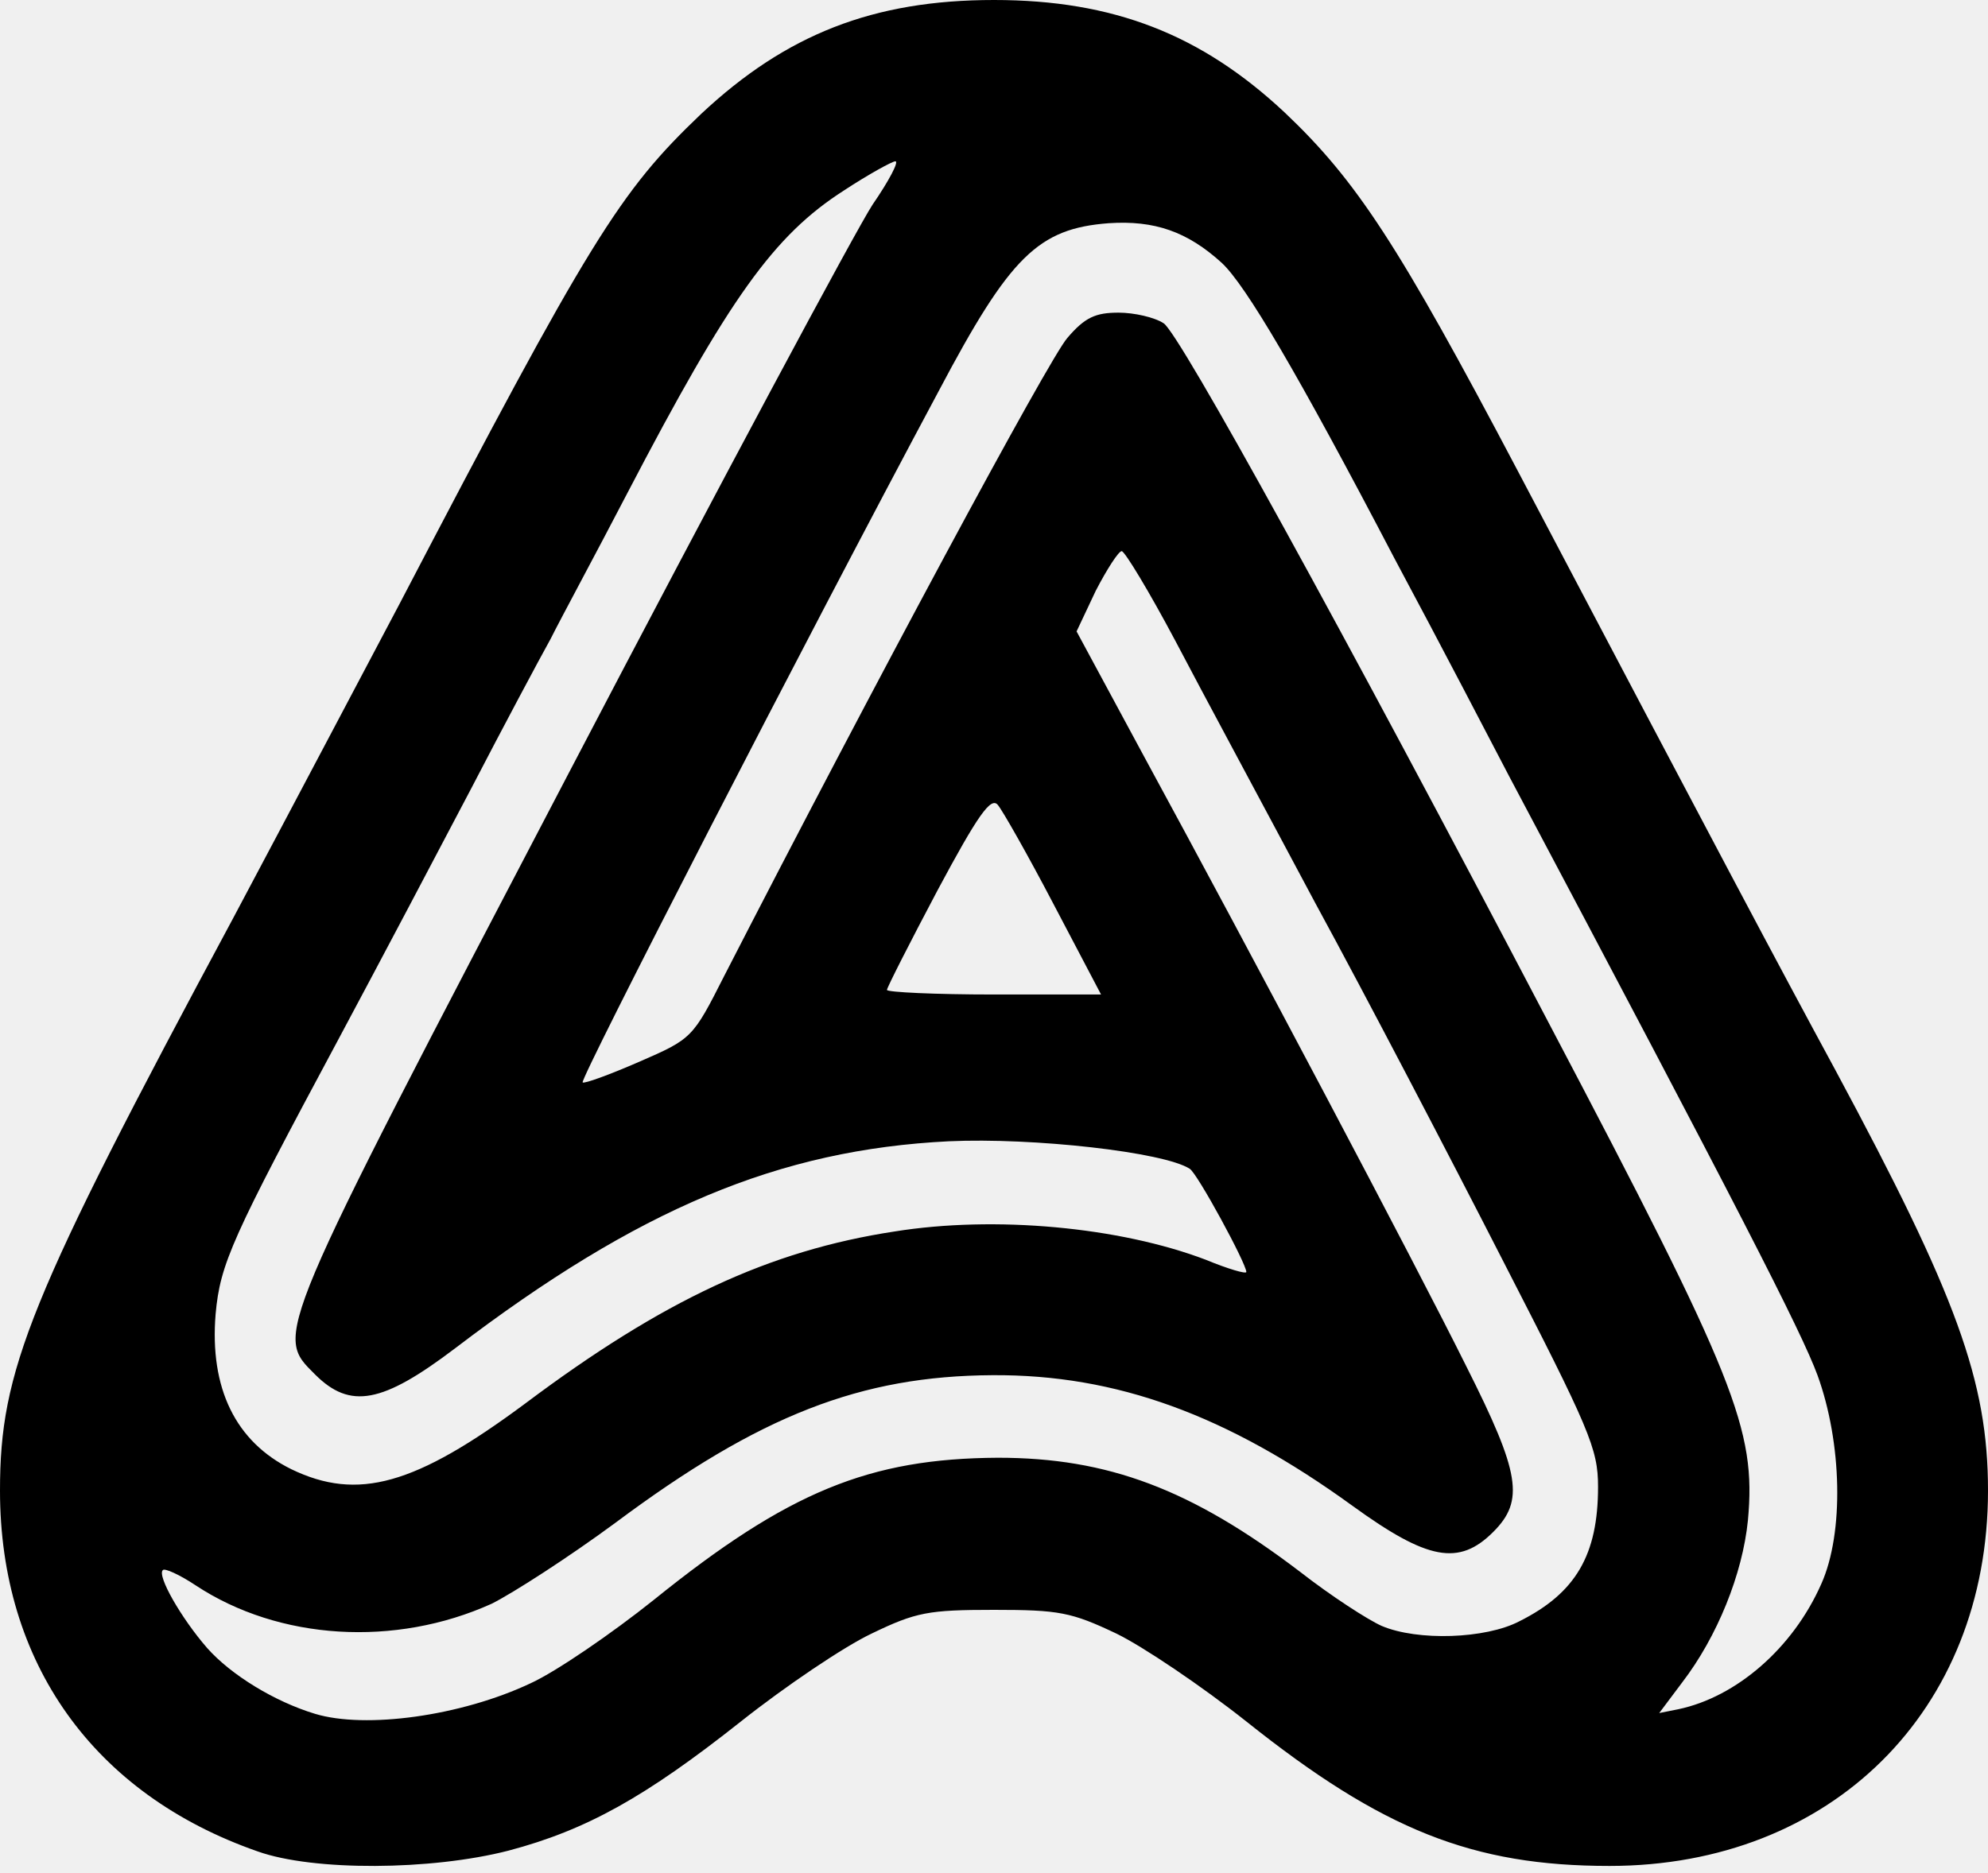
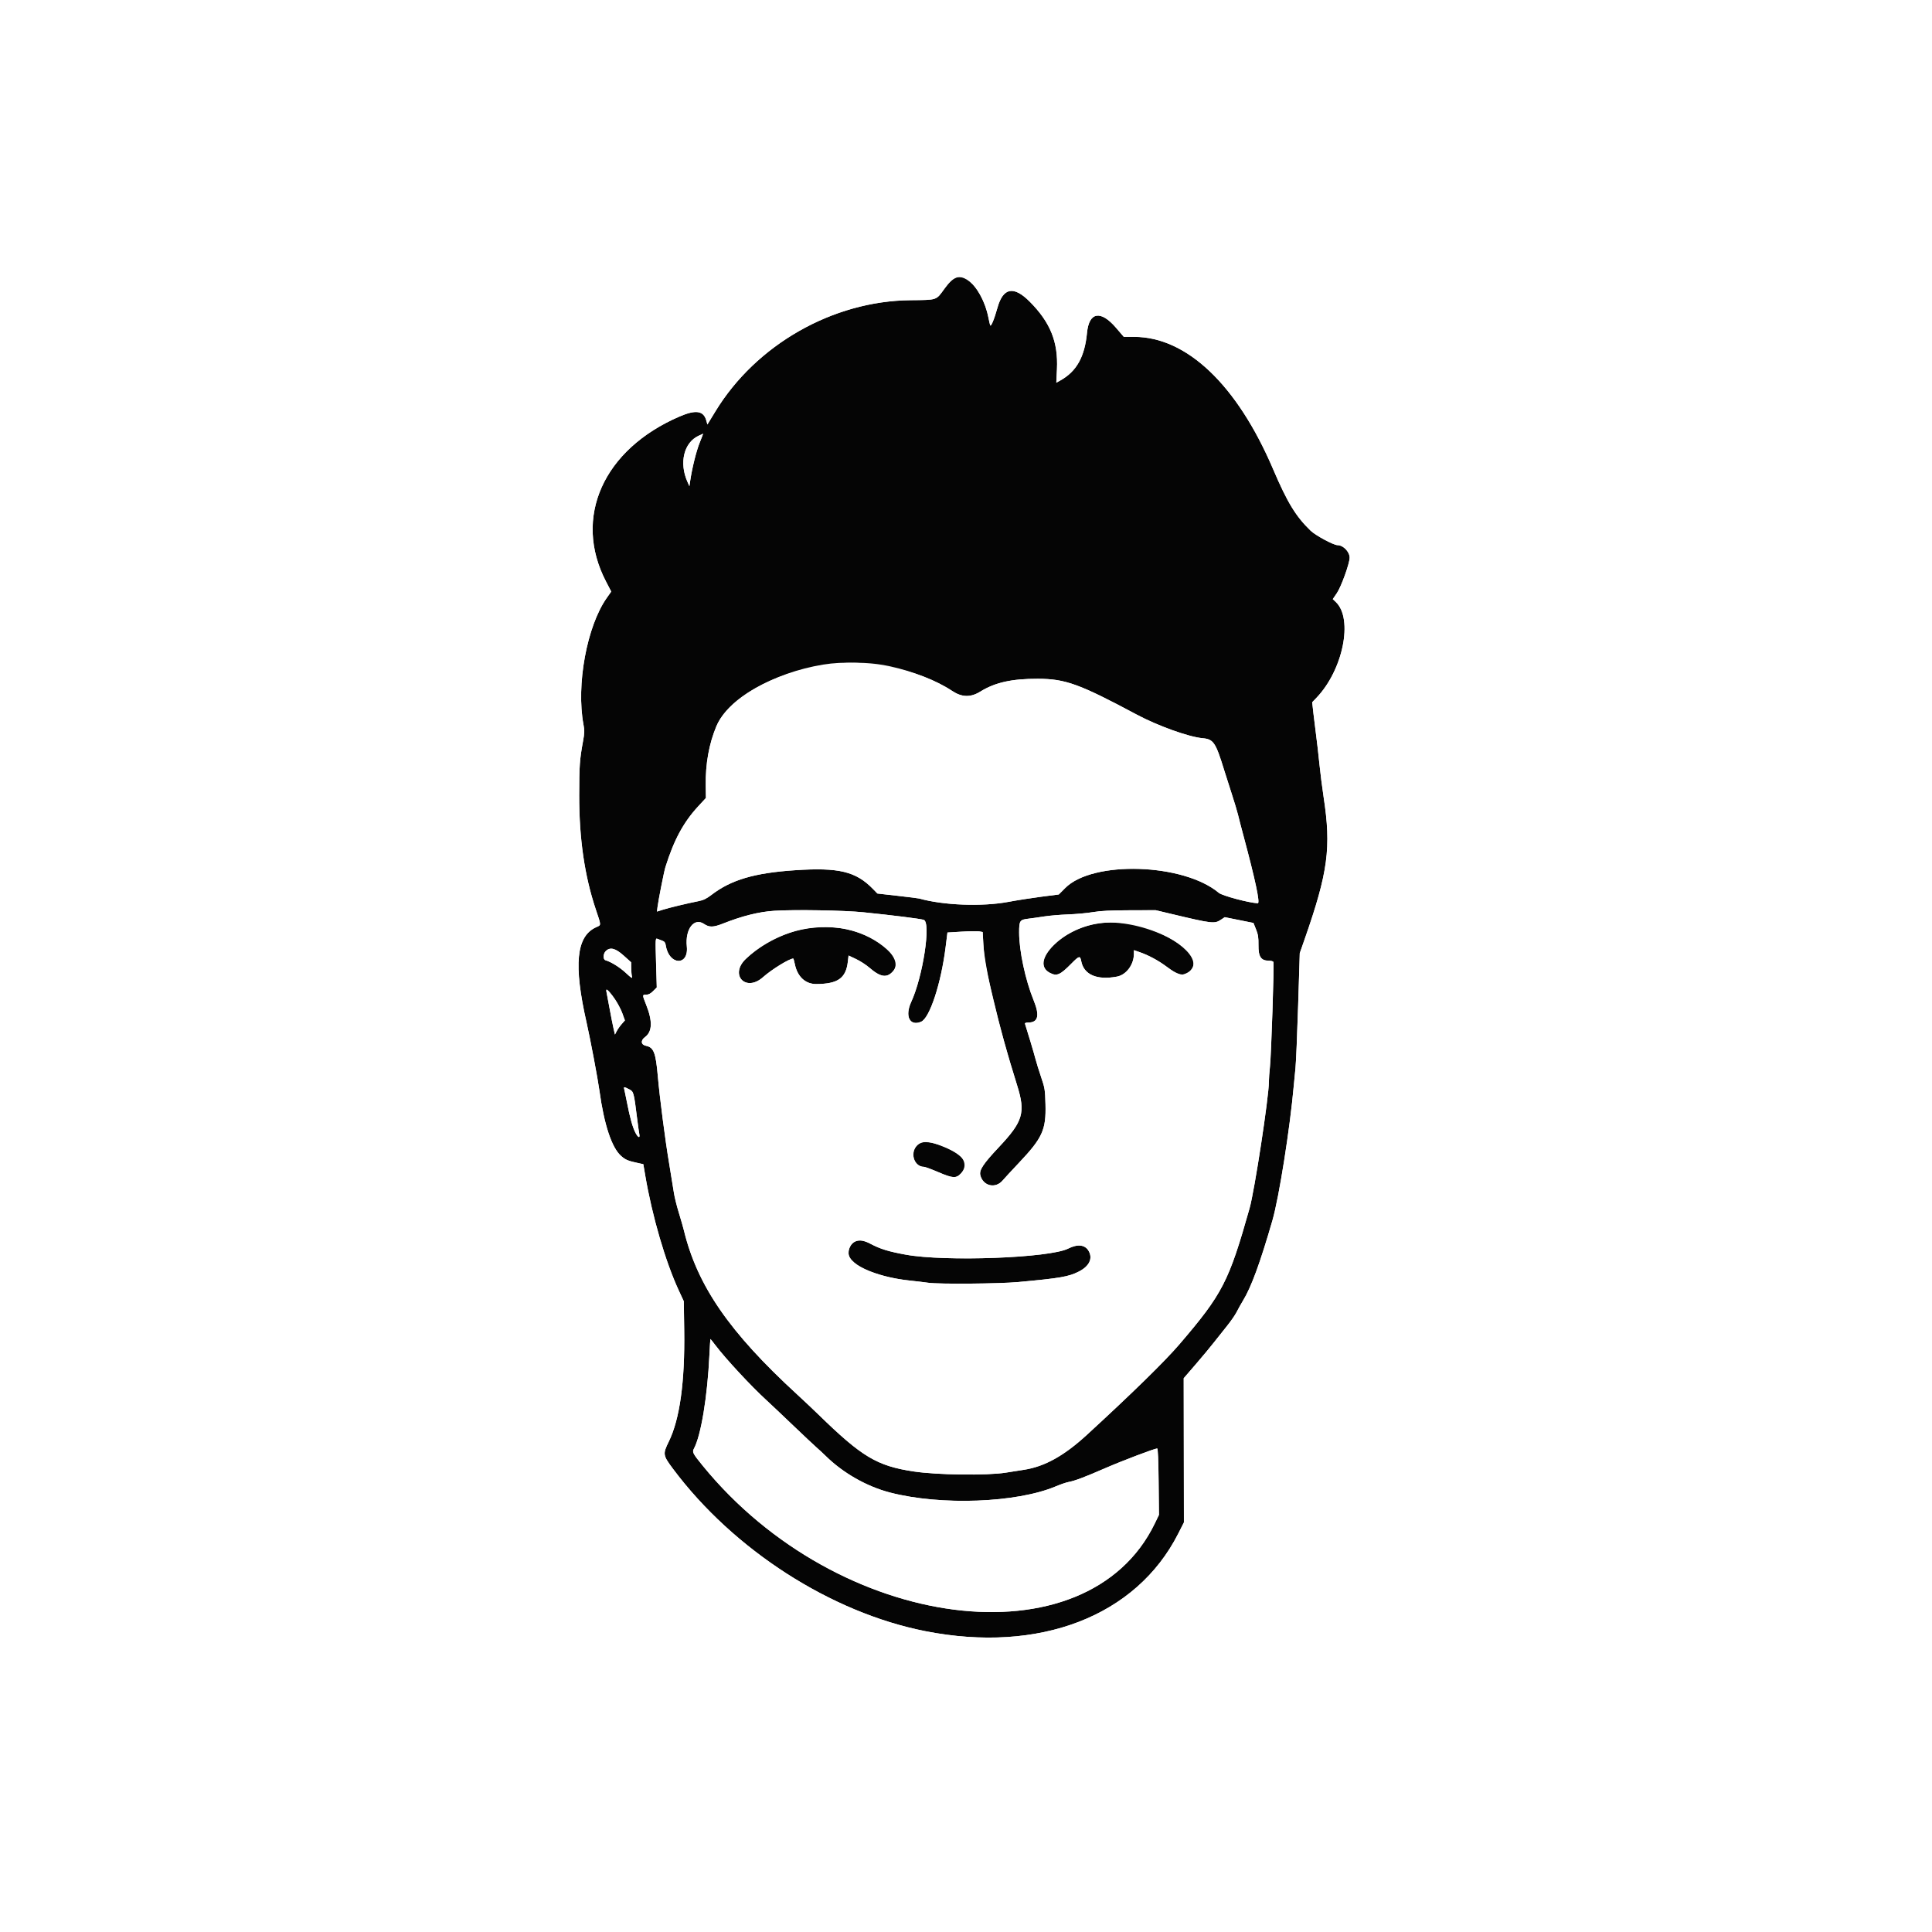
- <svg xmlns="http://www.w3.org/2000/svg" width="2600" height="2450">
-   <style>
- 		path {
- 			fill: black;
- 		}
- 
- 		@media (prefers-color-scheme: dark) {
- 			path {
- 				fill: white;
- 			}
- 		}
- 	</style>
-   <path fill-rule="evenodd" d="M337 2422c-215-75-337-247-337-472 0-157 37-250 305-749 75-141 172-325 217-410 250-479 288-540 395-642 111-104 225-149 383-149 156 0 271 45 380 147 94 89 149 173 305 469 268 509 338 641 416 785 158 294 199 406 199 549 0 288-205 491-495 491-179 0-297-47-475-189-58-46-135-98-170-115-59-28-75-31-160-31-86 0-102 3-160 31-36 17-113 69-171 115-125 99-202 142-304 169-101 26-255 27-328 1m75-180c-53-16-110-51-141-86-34-39-66-95-58-102 2-3 22 6 43 20 109 72 261 81 387 24 28-14 101-61 162-106 189-141 321-192 493-193 162-1 307 52 471 171 98 71 139 79 184 34 41-41 35-77-35-216-68-137-284-545-421-797l-89-165 25-53c15-29 30-52 34-52s36 53 70 117c34 65 117 219 183 343 67 123 177 334 245 467 114 222 125 247 125 297 0 89-29 139-103 176-44 23-133 26-180 6-18-8-66-39-107-71-142-108-251-149-395-149-168 1-274 44-450 186-55 44-128 94-161 109-91 43-216 60-282 40m1788-41c46-60 79-142 86-212 11-119-16-186-259-648-273-521-484-904-505-918-12-8-39-14-59-14-30 0-44 6-67 33-24 27-256 459-449 835-41 81-42 82-111 112-39 17-72 29-74 27-4-4 291-578 466-905 93-176 130-212 222-219 60-4 103 11 148 52 31 29 98 142 226 387 60 112 127 241 150 285 299 564 382 726 403 783 32 88 35 206 5 273-37 84-111 148-187 164l-25 5 30-40m-1819-279c-73-36-107-106-99-203 6-66 21-99 162-362 53-99 130-245 172-325 42-81 89-169 104-196 14-28 60-113 100-190 134-257 192-338 284-397 32-21 63-38 67-38 5 0-8 25-30 57-21 32-200 366-397 743-389 744-385 734-332 787 46 46 88 38 183-34 240-183 424-260 646-271 110-5 281 14 315 36 10 6 74 124 74 135 0 3-24-4-53-16-113-43-276-58-407-37-164 25-303 90-483 225-144 107-219 128-306 86m779-627c0-3 30-62 66-130 53-99 70-123 79-112 6 7 39 65 73 130l62 118h-140c-77 0-140-3-140-6" />
+ <svg xmlns="http://www.w3.org/2000/svg" version="1.1" viewBox="0 0 400 400">
+   <g fill-rule="evenodd">
+     <path d="m197.1 57.922c-0.321 0.272-1.038 1.123-1.593 1.891-1.728 2.392-1.41 2.286-7.026 2.342-16.07 0.161-31.939 9.203-40.353 22.994-0.554 0.907-1.156 1.894-1.339 2.193l-0.333 0.544-0.239-0.85c-0.564-2.01-2.173-2.245-5.518-0.806-15.817 6.807-22.121 20.919-15.252 34.142l1.096 2.11-0.916 1.3c-4.136 5.867-6.372 18.04-4.824 26.264 0.226 1.199 0.21 1.733-0.097 3.411-0.699 3.811-0.79 5.108-0.795 11.276-6e-3 8.919 1.117 16.626 3.428 23.527 1.17 3.492 1.164 3.224 0.084 3.711-4.129 1.862-4.713 7.727-1.973 19.8 0.767 3.383 2.315 11.584 2.657 14.082 0.957 6.993 2.547 11.774 4.481 13.477 0.939 0.826 1.435 1.028 3.735 1.519l0.864 0.185 0.401 2.354c1.437 8.446 4.18 17.836 6.958 23.829l1.021 2.2 0.086 5.991c0.155 10.728-0.915 18.428-3.207 23.091-1.253 2.549-1.212 2.803 0.909 5.64 12.541 16.772 32.688 29.727 52.217 33.577 23.61 4.655 43.665-3.076 52.356-20.181l1.186-2.333-0.022-14.926-0.022-14.927 2.507-2.905c1.379-1.599 3.043-3.599 3.699-4.446s1.865-2.369 2.688-3.382 1.751-2.35 2.063-2.97c0.311-0.621 0.899-1.674 1.306-2.339 1.718-2.808 3.552-7.803 6.101-16.614 1.374-4.75 3.64-19.076 4.437-28.051 0.07-0.786 0.223-2.37 0.34-3.52s0.364-6.971 0.55-12.936l0.338-10.847 0.978-2.795c4.885-13.961 5.566-19.044 3.958-29.527-0.288-1.876-0.683-4.995-0.878-6.931s-0.496-4.56-0.668-5.831c-0.172-1.27-0.426-3.334-0.565-4.586l-0.253-2.276 0.878-0.914c5.504-5.734 7.661-16.342 4.03-19.821l-0.644-0.617 0.845-1.24c0.9-1.319 2.643-6.156 2.643-7.334 0-1.222-1.329-2.596-2.51-2.596-0.816 0-4.556-2.015-5.58-3.006-3.065-2.969-4.802-5.821-7.751-12.725-7.451-17.447-17.887-27.388-28.759-27.394l-2.155-2e-3 -1.622-1.891c-3.169-3.696-5.583-3.27-5.998 1.057-0.475 4.955-2.149 7.964-5.468 9.83l-0.886 0.498 0.134-2.82c0.267-5.618-1.374-9.679-5.643-13.967-3.315-3.33-5.507-2.916-6.675 1.261-0.689 2.459-1.365 4.07-1.517 3.615-0.061-0.182-0.229-0.924-0.374-1.65-1.153-5.778-5.073-9.822-7.519-7.755m-52.244 33.731c-0.7 1.735-1.569 5.233-1.965 7.907l-0.163 1.1-0.402-0.898c-1.761-3.937-0.743-8.134 2.316-9.543 0.494-0.227 0.915-0.421 0.935-0.431 0.021-0.011-0.304 0.829-0.721 1.865m39.312 46.275c4.896 1.066 9.733 2.979 12.967 5.127 2.01 1.334 3.823 1.375 5.83 0.131 3.051-1.89 6.515-2.662 11.891-2.649 5.712 0.013 8.568 1.046 20.453 7.396 4.402 2.352 10.821 4.655 13.685 4.91 2.243 0.199 2.692 0.87 4.473 6.673 0.279 0.908 0.974 3.086 1.544 4.84 0.571 1.755 1.152 3.686 1.291 4.291 0.14 0.605 0.64 2.536 1.112 4.29 2.483 9.237 3.516 14.093 2.992 14.072-1.794-0.07-7.349-1.551-8.06-2.148-7.318-6.145-26.097-6.744-31.8-1.015l-1.341 1.347-3.609 0.464c-1.986 0.256-5.045 0.735-6.8 1.065-5.43 1.023-13.472 0.722-18.482-0.691-0.181-0.051-2.204-0.305-4.495-0.563l-4.164-0.47-0.904-0.929c-3.548-3.652-7.091-4.505-16.18-3.896-8.372 0.56-13.207 1.987-17.257 5.091-1.037 0.794-1.681 1.109-2.671 1.304-2.316 0.457-6.111 1.367-7.385 1.772l-1.241 0.394 0.108-0.913c0.159-1.337 1.352-7.386 1.634-8.283 1.783-5.672 3.732-9.283 6.804-12.609l1.586-1.717-0.037-2.622c-0.062-4.46 0.672-8.554 2.186-12.192 3.709-8.908 22.397-15.405 35.87-12.47m-5.405 50.954c6.063 0.617 11.714 1.325 12.474 1.562 1.553 0.486-0.16 11.749-2.586 16.999-1.365 2.955-0.302 5.088 2.045 4.101 1.785-0.75 4.146-7.944 5.088-15.504l0.37-2.971 2.959-0.18c1.627-0.099 3.269-0.122 3.647-0.051l0.688 0.129 0.139 2.471c0.162 2.899 0.506 4.944 1.597 9.487 2.143 8.922 3.157 12.645 5.393 19.783 1.773 5.665 1.241 7.469-3.78 12.806-3.231 3.434-4.095 4.739-3.836 5.795 0.557 2.264 3.14 2.864 4.639 1.076 0.328-0.391 1.845-2.032 3.371-3.648 4.857-5.139 5.619-6.818 5.481-12.075-0.08-3.063-0.132-3.388-0.908-5.67-0.453-1.331-0.975-3.014-1.16-3.74-0.26-1.024-1.629-5.614-2.175-7.294-0.051-0.158 0.207-0.253 0.69-0.253 2.042 0 2.391-1.446 1.107-4.587-1.714-4.196-3.01-10.247-3.01-14.055 0-2.451 0.135-2.652 1.925-2.858 0.696-0.081 2.157-0.288 3.246-0.461 1.089-0.172 3.316-0.362 4.95-0.422 1.634-0.059 3.961-0.274 5.171-0.476 1.616-0.271 3.63-0.372 7.59-0.383l5.391-0.014 3.41 0.813c8.26 1.969 8.778 2.029 10.071 1.175l0.82-0.542 2.971 0.597 2.97 0.597 0.529 1.32c0.431 1.074 0.525 1.684 0.506 3.273-0.03 2.378 0.522 3.218 2.115 3.218 0.516 0 0.918 0.118 0.984 0.287 0.166 0.434-0.461 19.328-0.719 21.643-0.124 1.109-0.225 2.545-0.225 3.19 0 3.088-2.968 22.51-3.995 26.145-4.298 15.215-5.592 17.725-14.514 28.146-2.997 3.5-9.801 10.16-19.155 18.748-4.75 4.361-8.753 6.584-13.051 7.248-0.726 0.112-2.409 0.377-3.74 0.588-3.927 0.625-14.188 0.493-19.092-0.246-7.592-1.143-10.717-3.013-19.724-11.8-1.055-1.028-3.05-2.909-4.433-4.179-13.986-12.839-20.622-22.458-23.405-33.925-0.156-0.643-0.635-2.312-1.065-3.709s-0.883-3.228-1.005-4.07-0.572-3.611-0.999-6.152c-0.817-4.856-1.946-13.576-2.337-18.042-0.422-4.817-0.85-5.922-2.421-6.24-1.075-0.218-1.189-1.107-0.233-1.813 1.533-1.134 1.603-3.29 0.219-6.76-0.796-1.996-0.795-2.018 0.039-2.018 0.483 0 0.902-0.22 1.433-0.751l0.751-0.751-0.149-5.117c-0.145-4.983-0.138-5.113 0.273-4.947 0.231 0.093 0.69 0.267 1.019 0.386 0.46 0.167 0.63 0.405 0.73 1.023 0.667 4.101 4.77 4.262 4.348 0.171-0.371-3.597 1.507-6.057 3.559-4.664 1.082 0.734 1.919 0.72 3.905-0.065 4.022-1.591 7.449-2.446 10.648-2.656 4.148-0.272 14.417-0.098 18.456 0.312m47.855 2.413c-7.493 1.59-13.352 8.009-9.248 10.131 1.43 0.74 2.107 0.446 4.458-1.937 1.588-1.61 1.803-1.664 2.02-0.508 0.529 2.823 3.251 4.004 7.408 3.216 1.933-0.367 3.502-2.484 3.502-4.724v-0.75l1.157 0.398c1.832 0.63 3.887 1.732 5.554 2.976 2.761 2.061 4.093 2.191 5.267 0.515 3.026-4.32-11.647-11.116-20.118-9.317m-59.296 0.888c-4.393 0.614-9.562 3.155-12.911 6.348-3.452 3.29-0.019 6.958 3.548 3.79 1.817-1.614 5.468-3.861 6.273-3.861 0.049 0 0.201 0.544 0.339 1.208 0.529 2.548 2.181 4.075 4.401 4.068 4.484-0.015 6.163-1.197 6.561-4.622l0.15-1.282 1.54 0.727c0.847 0.399 2.083 1.197 2.747 1.772 2.297 1.992 3.624 2.206 4.891 0.787 1.177-1.316 0.727-2.876-1.343-4.662-4.248-3.664-9.895-5.154-16.196-4.273m-38.189 5.672 1.53 1.375 0.016 1.21c8e-3 0.666 0.08 1.458 0.159 1.76 0.119 0.453-0.105 0.317-1.276-0.773-1.248-1.163-3.03-2.272-4.209-2.62-0.538-0.158-0.504-1.329 0.055-1.887 0.893-0.894 2-0.616 3.725 0.935m-1.748 9.102c0.504 0.74 1.158 2.012 1.454 2.826l0.537 1.481-0.66 0.751c-0.363 0.414-0.827 1.073-1.031 1.464l-0.37 0.712-0.283-1.21c-0.156-0.665-0.538-2.596-0.85-4.29s-0.603-3.251-0.648-3.459c-0.147-0.681 0.838 0.237 1.851 1.725m2.851 18.559c0.959 0.489 0.981 0.57 1.667 6.057 0.182 1.452 0.387 2.913 0.455 3.245 0.189 0.917-0.274 0.736-0.811-0.316-0.586-1.15-1.133-3.107-1.738-6.229-0.259-1.331-0.52-2.594-0.58-2.805-0.14-0.488-0.035-0.483 1.007 0.048m60.526 11.07c-2.482 0.871-2.049 4.988 0.526 4.997 0.232 1e-3 1.6 0.506 3.038 1.123 2.937 1.261 3.634 1.298 4.617 0.251 0.785-0.836 0.954-1.82 0.483-2.812-0.877-1.847-6.712-4.244-8.664-3.559m-13.564 20.395c-1.228 0.497-1.866 2.183-1.286 3.404 0.935 1.97 6.605 4.134 12.422 4.74 1.27 0.133 3.019 0.342 3.886 0.464 2.179 0.309 14.675 0.206 18.556-0.152 8.755-0.808 10.423-1.095 12.541-2.156 2.214-1.108 2.988-2.736 2.054-4.317-0.749-1.268-2.281-1.434-4.218-0.456-3.854 1.945-25.457 2.751-33.645 1.255-3.578-0.654-5.265-1.174-7.284-2.245-1.422-0.755-2.161-0.886-3.026-0.537m-29.144 21.461c2.16 2.861 7.453 8.564 10.687 11.515 0.726 0.663 3.162 2.966 5.413 5.119s4.479 4.247 4.951 4.654c0.471 0.406 1.304 1.178 1.849 1.715 3.603 3.541 8.478 6.315 13.305 7.569 10.509 2.731 26.22 2.147 34.328-1.275 0.968-0.408 2.156-0.816 2.64-0.905 1.303-0.239 3.292-0.989 7.591-2.861 3.542-1.542 10.241-4.083 10.766-4.083 0.144 0 0.247 2.43 0.291 6.876l0.069 6.875-0.851 1.761c-14.058 29.09-65.516 22.521-93.614-11.951-2.044-2.507-2.202-2.811-1.821-3.509 1.47-2.696 2.809-10.793 3.218-19.469 0.084-1.785 0.177-3.245 0.207-3.245s0.466 0.546 0.971 1.214" fill="#050505" />
+     <path d="m0 200v200h200 200v-200-200h-200-200v200m200.44-142.03c1.73 1.199 3.563 4.57 4.188 7.704 0.145 0.726 0.313 1.468 0.374 1.65 0.152 0.455 0.828-1.156 1.517-3.615 1.168-4.177 3.36-4.591 6.675-1.261 4.269 4.288 5.91 8.349 5.643 13.967l-0.134 2.82 0.886-0.498c3.319-1.866 4.993-4.875 5.468-9.83 0.415-4.327 2.829-4.753 5.998-1.057l1.622 1.891 2.155 2e-3c10.872 6e-3 21.308 9.947 28.759 27.394 2.949 6.904 4.686 9.756 7.751 12.725 1.024 0.991 4.764 3.006 5.58 3.006 1.181 0 2.51 1.374 2.51 2.596 0 1.178-1.743 6.015-2.643 7.334l-0.845 1.24 0.644 0.617c3.631 3.479 1.474 14.087-4.03 19.821l-0.878 0.914 0.253 2.276c0.139 1.252 0.393 3.316 0.565 4.586 0.172 1.271 0.473 3.895 0.668 5.831s0.59 5.055 0.878 6.931c1.608 10.483 0.927 15.566-3.958 29.527l-0.978 2.795-0.338 10.847c-0.186 5.965-0.433 11.786-0.55 12.936s-0.27 2.734-0.34 3.52c-0.797 8.975-3.063 23.301-4.437 28.051-2.549 8.811-4.383 13.806-6.101 16.614-0.407 0.665-0.995 1.718-1.306 2.339-0.312 0.62-1.24 1.957-2.063 2.97s-2.032 2.535-2.688 3.382-2.32 2.847-3.699 4.446l-2.507 2.905 0.022 14.927 0.022 14.926-1.186 2.333c-8.691 17.105-28.746 24.836-52.356 20.181-19.529-3.85-39.676-16.805-52.217-33.577-2.121-2.837-2.162-3.091-0.909-5.64 2.292-4.663 3.362-12.363 3.207-23.091l-0.086-5.991-1.021-2.2c-2.778-5.993-5.521-15.383-6.958-23.829l-0.401-2.354-0.864-0.185c-2.3-0.491-2.796-0.693-3.735-1.519-1.934-1.703-3.524-6.484-4.481-13.477-0.342-2.498-1.89-10.699-2.657-14.082-2.74-12.073-2.156-17.938 1.973-19.8 1.08-0.487 1.086-0.219-0.084-3.711-2.311-6.901-3.434-14.608-3.428-23.527 5e-3 -6.168 0.096-7.465 0.795-11.276 0.307-1.678 0.323-2.212 0.097-3.411-1.548-8.224 0.688-20.397 4.824-26.264l0.916-1.3-1.096-2.11c-6.869-13.223-0.565-27.335 15.252-34.142 3.345-1.439 4.954-1.204 5.518 0.806l0.239 0.85 0.333-0.544c0.183-0.299 0.785-1.286 1.339-2.193 8.414-13.791 24.283-22.833 40.353-22.994 5.616-0.056 5.298 0.05 7.026-2.342 1.841-2.55 3.178-3.05 4.924-1.84m-55.789 32.246c-3.059 1.409-4.077 5.606-2.316 9.543l0.402 0.898 0.163-1.1c0.396-2.674 1.265-6.172 1.965-7.907 0.417-1.036 0.742-1.876 0.721-1.865-0.02 0.01-0.441 0.204-0.935 0.431m25.76 47.383c-10.361 1.704-19.748 7.139-22.104 12.796-1.514 3.638-2.248 7.732-2.186 12.192l0.037 2.622-1.586 1.717c-3.072 3.326-5.021 6.937-6.804 12.609-0.282 0.897-1.475 6.946-1.634 8.283l-0.108 0.913 1.241-0.394c1.274-0.405 5.069-1.315 7.385-1.772 0.99-0.195 1.634-0.51 2.671-1.304 4.05-3.104 8.885-4.531 17.257-5.091 9.089-0.609 12.632 0.244 16.18 3.896l0.904 0.929 4.164 0.47c2.291 0.258 4.314 0.512 4.495 0.563 5.01 1.413 13.052 1.714 18.482 0.691 1.755-0.33 4.814-0.809 6.8-1.065l3.609-0.464 1.341-1.347c5.703-5.729 24.482-5.13 31.8 1.015 0.711 0.597 6.266 2.078 8.06 2.148 0.524 0.021-0.509-4.835-2.992-14.072-0.472-1.754-0.972-3.685-1.112-4.29-0.139-0.605-0.72-2.536-1.291-4.291-0.57-1.754-1.265-3.932-1.544-4.84-1.781-5.803-2.23-6.474-4.473-6.673-2.864-0.255-9.283-2.558-13.685-4.91-11.885-6.35-14.741-7.383-20.453-7.396-5.376-0.013-8.84 0.759-11.891 2.649-2.007 1.244-3.82 1.203-5.83-0.131-6.754-4.486-18.298-6.841-26.733-5.453m-10.095 50.968c-3.199 0.21-6.626 1.065-10.648 2.656-1.986 0.785-2.823 0.799-3.905 0.065-2.052-1.393-3.93 1.067-3.559 4.664 0.422 4.091-3.681 3.93-4.348-0.171-0.1-0.618-0.27-0.856-0.73-1.023-0.329-0.119-0.788-0.293-1.019-0.386-0.411-0.166-0.418-0.036-0.273 4.947l0.149 5.117-0.751 0.751c-0.531 0.531-0.95 0.751-1.433 0.751-0.834 0-0.835 0.022-0.039 2.018 1.384 3.47 1.314 5.626-0.219 6.76-0.956 0.706-0.842 1.595 0.233 1.813 1.571 0.318 1.999 1.423 2.421 6.24 0.391 4.466 1.52 13.186 2.337 18.042 0.427 2.541 0.877 5.31 0.999 6.152s0.575 2.673 1.005 4.07 0.909 3.066 1.065 3.709c2.783 11.467 9.419 21.086 23.405 33.925 1.383 1.27 3.378 3.151 4.433 4.179 9.007 8.787 12.132 10.657 19.724 11.8 4.904 0.739 15.165 0.871 19.092 0.246 1.331-0.211 3.014-0.476 3.74-0.588 4.298-0.664 8.301-2.887 13.051-7.248 9.354-8.588 16.158-15.248 19.155-18.748 8.922-10.421 10.216-12.931 14.514-28.146 1.027-3.635 3.995-23.057 3.995-26.145 0-0.645 0.101-2.081 0.225-3.19 0.258-2.315 0.885-21.209 0.719-21.643-0.066-0.169-0.468-0.287-0.984-0.287-1.593 0-2.145-0.84-2.115-3.218 0.019-1.589-0.075-2.199-0.506-3.273l-0.529-1.32-2.97-0.597-2.971-0.597-0.82 0.542c-1.293 0.854-1.811 0.794-10.071-1.175l-3.41-0.813-5.391 0.014c-3.96 0.011-5.974 0.112-7.59 0.383-1.21 0.202-3.537 0.417-5.171 0.476-1.634 0.06-3.861 0.25-4.95 0.422-1.089 0.173-2.55 0.38-3.246 0.461-1.79 0.206-1.925 0.407-1.925 2.858 0 3.808 1.296 9.859 3.01 14.055 1.284 3.141 0.935 4.587-1.107 4.587-0.483 0-0.741 0.095-0.69 0.253 0.546 1.68 1.915 6.27 2.175 7.294 0.185 0.726 0.707 2.409 1.16 3.74 0.776 2.282 0.828 2.607 0.908 5.67 0.138 5.257-0.624 6.936-5.481 12.075-1.526 1.616-3.043 3.257-3.371 3.648-1.499 1.788-4.082 1.188-4.639-1.076-0.259-1.056 0.605-2.361 3.836-5.795 5.021-5.337 5.553-7.141 3.78-12.806-3.964-12.658-6.703-24.126-6.99-29.27l-0.139-2.471-0.688-0.129c-0.378-0.071-2.02-0.048-3.647 0.051l-2.959 0.18-0.37 2.971c-0.942 7.56-3.303 14.754-5.088 15.504-2.347 0.987-3.41-1.146-2.045-4.101 2.426-5.25 4.139-16.513 2.586-16.999-0.76-0.237-6.411-0.945-12.474-1.562-4.039-0.41-14.308-0.584-18.456-0.312m76.102 3.292c8.132 2.362 13.218 7.568 9.348 9.569-1.28 0.662-1.852 0.484-4.288-1.334-1.667-1.244-3.722-2.346-5.554-2.976l-1.157-0.398v0.75c0 2.24-1.569 4.357-3.502 4.724-4.157 0.788-6.879-0.393-7.408-3.216-0.217-1.156-0.432-1.102-2.02 0.508-2.351 2.383-3.028 2.677-4.458 1.937-2.019-1.043-1.709-3.234 0.813-5.754 4.35-4.346 11.344-5.808 18.226-3.81m-62.487 0.303c7.066 0.95 13.434 6.162 10.939 8.953-1.267 1.419-2.594 1.205-4.891-0.787-0.664-0.575-1.9-1.373-2.747-1.772l-1.54-0.727-0.15 1.282c-0.398 3.425-2.077 4.607-6.561 4.622-2.22 7e-3 -3.872-1.52-4.401-4.068-0.138-0.664-0.29-1.208-0.339-1.208-0.805 0-4.456 2.247-6.273 3.861-3.567 3.168-7-0.5-3.548-3.79 5.199-4.956 12.436-7.318 19.511-6.366m-48.514 4.755c-0.559 0.558-0.593 1.729-0.055 1.887 1.179 0.348 2.961 1.457 4.209 2.62 1.171 1.09 1.395 1.226 1.276 0.773-0.079-0.302-0.151-1.094-0.159-1.76l-0.016-1.21-1.53-1.375c-1.725-1.551-2.832-1.829-3.725-0.935m0.126 8.312c0.045 0.208 0.336 1.765 0.648 3.459s0.694 3.625 0.85 4.29l0.283 1.21 0.37-0.712c0.204-0.391 0.668-1.05 1.031-1.464l0.66-0.751-0.537-1.481c-0.788-2.169-3.638-6.094-3.305-4.551m3.695 20.236c0.06 0.211 0.321 1.474 0.58 2.805 0.605 3.122 1.152 5.079 1.738 6.229 0.537 1.052 1 1.233 0.811 0.316-0.068-0.332-0.273-1.793-0.455-3.245-0.686-5.487-0.708-5.568-1.667-6.057-1.042-0.531-1.147-0.536-1.007-0.048m66.146 11.971c4.26 1.762 5.416 3.549 3.568 5.518-0.983 1.047-1.68 1.01-4.617-0.251-1.438-0.617-2.806-1.122-3.038-1.123-1.78-6e-3 -2.856-2.398-1.791-3.982 1.018-1.515 2.506-1.556 5.878-0.162m-15.151 20.079c2.019 1.071 3.706 1.591 7.284 2.245 8.188 1.496 29.791 0.69 33.645-1.255 1.937-0.978 3.469-0.812 4.218 0.456 0.934 1.581 0.16 3.209-2.054 4.317-2.118 1.061-3.786 1.348-12.541 2.156-3.881 0.358-16.377 0.461-18.556 0.152-0.867-0.122-2.616-0.331-3.886-0.464-7.486-0.78-13.22-3.571-12.651-6.159 0.471-2.146 2.192-2.695 4.541-1.448m-33.348 22.955c-0.409 8.676-1.748 16.773-3.218 19.469-0.381 0.698-0.223 1.002 1.821 3.509 28.098 34.472 79.556 41.041 93.614 11.951l0.851-1.761-0.069-6.875c-0.044-4.446-0.147-6.876-0.291-6.876-0.525 0-7.224 2.541-10.766 4.083-4.299 1.872-6.288 2.622-7.591 2.861-0.484 0.089-1.672 0.497-2.64 0.905-8.108 3.422-23.819 4.006-34.328 1.275-4.827-1.254-9.702-4.028-13.305-7.569-0.545-0.537-1.378-1.309-1.849-1.715-0.472-0.407-2.7-2.501-4.951-4.654s-4.687-4.456-5.413-5.119c-3.234-2.951-8.527-8.654-10.687-11.515-0.505-0.668-0.941-1.214-0.971-1.214s-0.123 1.46-0.207 3.245" fill="white" />
+   </g>
</svg>
